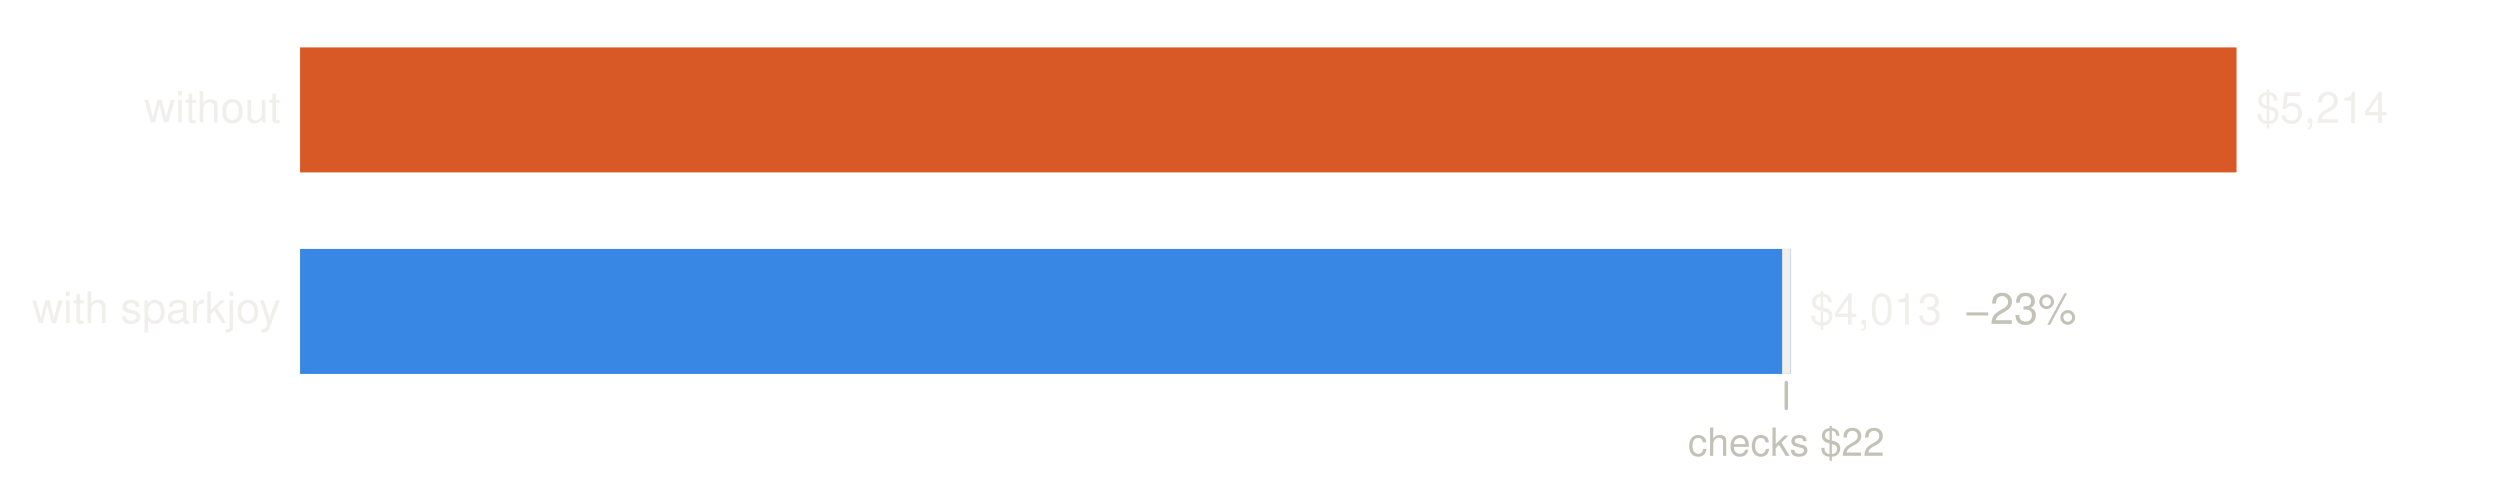
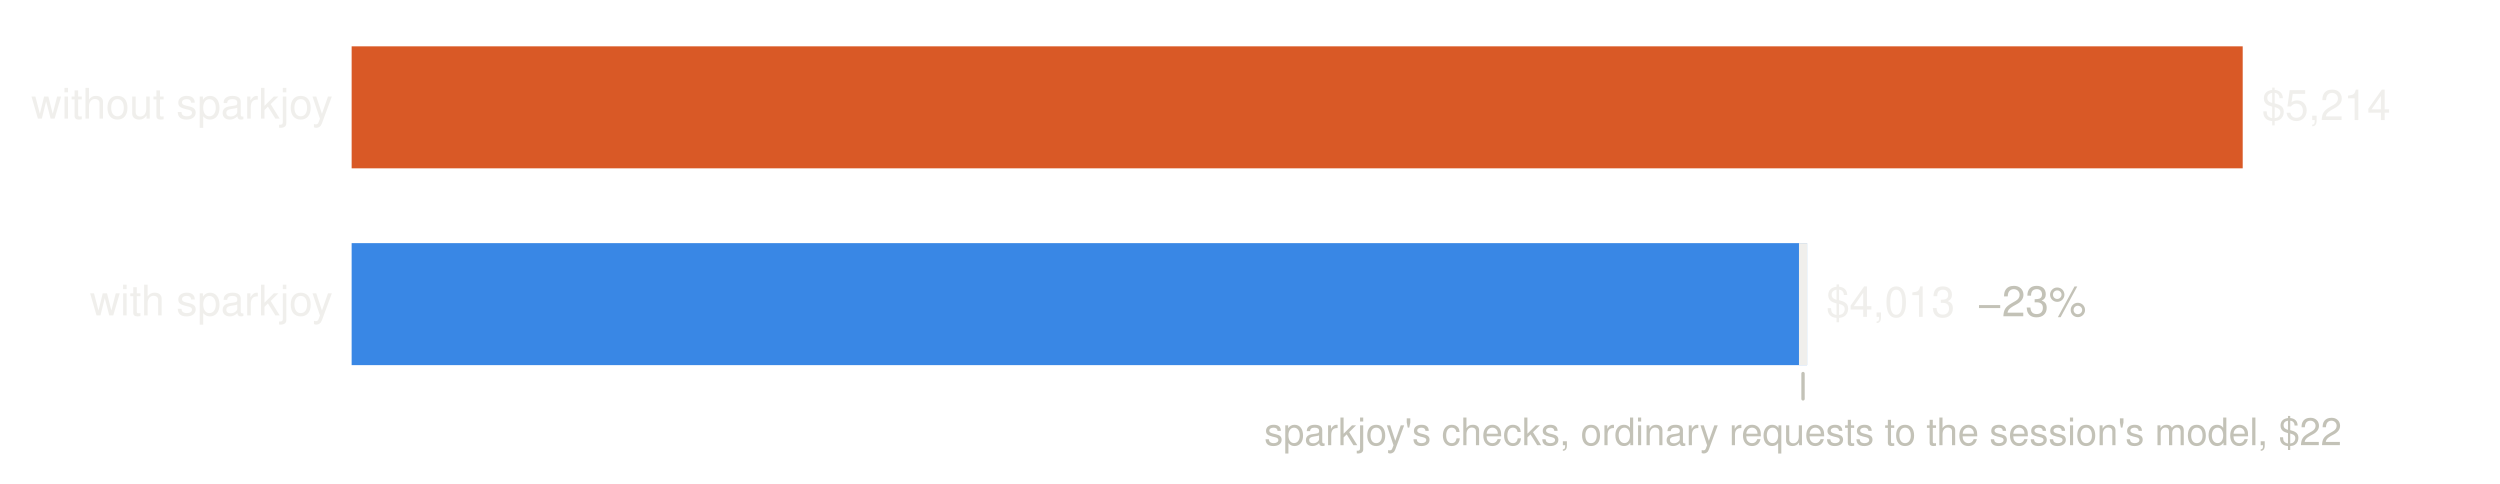
- <svg xmlns="http://www.w3.org/2000/svg" width="578.879pt" height="114.289pt" viewBox="0 0 578.879 114.289" version="1.1">
+ <svg xmlns="http://www.w3.org/2000/svg" width="592.779pt" height="114.689pt" viewBox="0 0 592.779 114.689" version="1.1">
  <defs>
    <style type="text/css">*{stroke-linejoin: round; stroke-linecap: butt}</style>
  </defs>
  <g id="figure_1">
    <g id="patch_1">
-       <path d="M 0 114.289  L 578.879 114.289  L 578.879 0  L 0 0  L 0 114.289  z " style="fill: none" />
+       <path d="M 0 114.689  L 592.779 114.689  L 592.779 0  L 0 0  L 0 114.689  z " style="fill: none" />
    </g>
    <g id="axes_1">
      <g id="patch_2">
-         <path d="M 69.479 90.36  L 571.679 90.36  L 571.679 7.2  L 69.479 7.2  L 69.479 90.36  z " style="fill: none" />
+         <path d="M 83.379 90.36  L 585.579 90.36  L 585.579 7.2  L 83.379 7.2  L 83.379 90.36  z " style="fill: none" />
      </g>
      <g id="matplotlib.axis_1" />
      <g id="matplotlib.axis_2" />
      <g id="patch_3">
-         <path d="M 69.479 39.913  L 517.872 39.913  L 517.872 10.98  L 69.479 10.98  z " clip-path="url(#pf70cead60f)" style="fill: #d95926" />
+         <path d="M 83.379 39.913  L 531.772 39.913  L 531.772 10.98  L 83.379 10.98  z " clip-path="url(#p7affcfe0d5)" style="fill: #d95926" />
      </g>
      <g id="patch_4">
-         <path d="M 69.479 86.58  L 414.581 86.58  L 414.581 57.647  L 69.479 57.647  z " clip-path="url(#pf70cead60f)" style="fill: #3987e5" />
+         <path d="M 83.379 86.58  L 428.481 86.58  L 428.481 57.647  L 83.379 57.647  z " clip-path="url(#p7affcfe0d5)" style="fill: #3987e5" />
      </g>
      <g id="patch_5">
-         <path d="M 412.657 86.58  L 414.581 86.58  L 414.581 57.647  L 412.657 57.647  z " clip-path="url(#pf70cead60f)" style="fill: #f0efec" />
+         <path d="M 426.557 86.58  L 428.481 86.58  L 428.481 57.647  L 426.557 57.647  z " clip-path="url(#p7affcfe0d5)" style="fill: #f0efec" />
      </g>
      <g id="text_1">
-         <text style="font-size: 10px; font-family: 'Helvetica', 'Arial', 'DejaVu Sans'; text-anchor: end; fill: #f0efec" x="64.995" y="28.347" transform="rotate(-0 64.99531 28.34706)">without</text>
+         <text style="font-size: 10px; font-family: 'Helvetica', 'Arial', 'DejaVu Sans'; text-anchor: end; fill: #f0efec" x="78.895" y="28.125" transform="rotate(-0 78.89531 28.12479)">without sparkjoy</text>
      </g>
      <g id="text_2">
-         <text style="font-size: 10px; font-family: 'Helvetica', 'Arial', 'DejaVu Sans'; text-anchor: start; fill: #f0efec" x="522.356" y="28.474" transform="rotate(-0 522.356 28.4744)">$5,214</text>
+         <text style="font-size: 10px; font-family: 'Helvetica', 'Arial', 'DejaVu Sans'; text-anchor: start; fill: #f0efec" x="536.256" y="28.474" transform="rotate(-0 536.256 28.4744)">$5,214</text>
      </g>
      <g id="text_3">
-         <text style="font-size: 10px; font-family: 'Helvetica', 'Arial', 'DejaVu Sans'; text-anchor: end; fill: #f0efec" x="64.995" y="74.791" transform="rotate(-0 64.99531 74.79146)">with sparkjoy</text>
+         <text style="font-size: 10px; font-family: 'Helvetica', 'Arial', 'DejaVu Sans'; text-anchor: end; fill: #f0efec" x="78.895" y="74.791" transform="rotate(-0 78.89531 74.79146)">with sparkjoy</text>
      </g>
      <g id="text_4">
-         <text style="font-size: 10px; font-family: 'Helvetica', 'Arial', 'DejaVu Sans'; text-anchor: start; fill: #f0efec" x="419.065" y="75.141" transform="rotate(-0 419.0646 75.14107)">$4,013</text>
+         <text style="font-size: 10px; font-family: 'Helvetica', 'Arial', 'DejaVu Sans'; text-anchor: start; fill: #f0efec" x="432.965" y="75.141" transform="rotate(-0 432.9646 75.14107)">$4,013</text>
      </g>
      <g id="text_5">
-         <text style="font-size: 10px; font-family: 'Helvetica', 'Arial', 'DejaVu Sans'; text-anchor: start; fill: #c3c2b7" x="454.936" y="75.014" transform="rotate(-0 454.936 75.01372)">−23%</text>
+         <text style="font-size: 10px; font-family: 'Helvetica', 'Arial', 'DejaVu Sans'; text-anchor: start; fill: #c3c2b7" x="468.836" y="75.014" transform="rotate(-0 468.836 75.01372)">−23%</text>
      </g>
      <g id="patch_6">
-         <path d="M 413.619 94.58  Q 413.619 91.582 413.619 88.584  " style="fill: none; stroke: #c3c2b7; stroke-width: 0.8; stroke-linecap: round" />
+         <path d="M 427.519 94.582  Q 427.519 91.579 427.519 88.577  " style="fill: none; stroke: #c3c2b7; stroke-width: 0.8; stroke-linecap: round" />
      </g>
      <g id="text_6">
-         <text style="font-size: 9px; font-family: 'Helvetica', 'Arial', 'DejaVu Sans'; text-anchor: middle; fill: #c3c2b7" x="413.619" y="105.559" transform="rotate(-0 413.6189 105.5592)">checks $22</text>
+         <text style="font-size: 9px; font-family: 'Helvetica', 'Arial', 'DejaVu Sans'; text-anchor: middle; fill: #c3c2b7" x="427.519" y="105.559" transform="rotate(-0 427.5189 105.5592)">sparkjoy's checks, ordinary requests to the session's model, $22</text>
      </g>
    </g>
  </g>
  <defs>
-     <clipPath id="pf70cead60f">
-       <rect x="69.479" y="7.2" width="502.2" height="83.16" />
+     <clipPath id="p7affcfe0d5">
+       <rect x="83.379" y="7.2" width="502.2" height="83.16" />
    </clipPath>
  </defs>
</svg>
